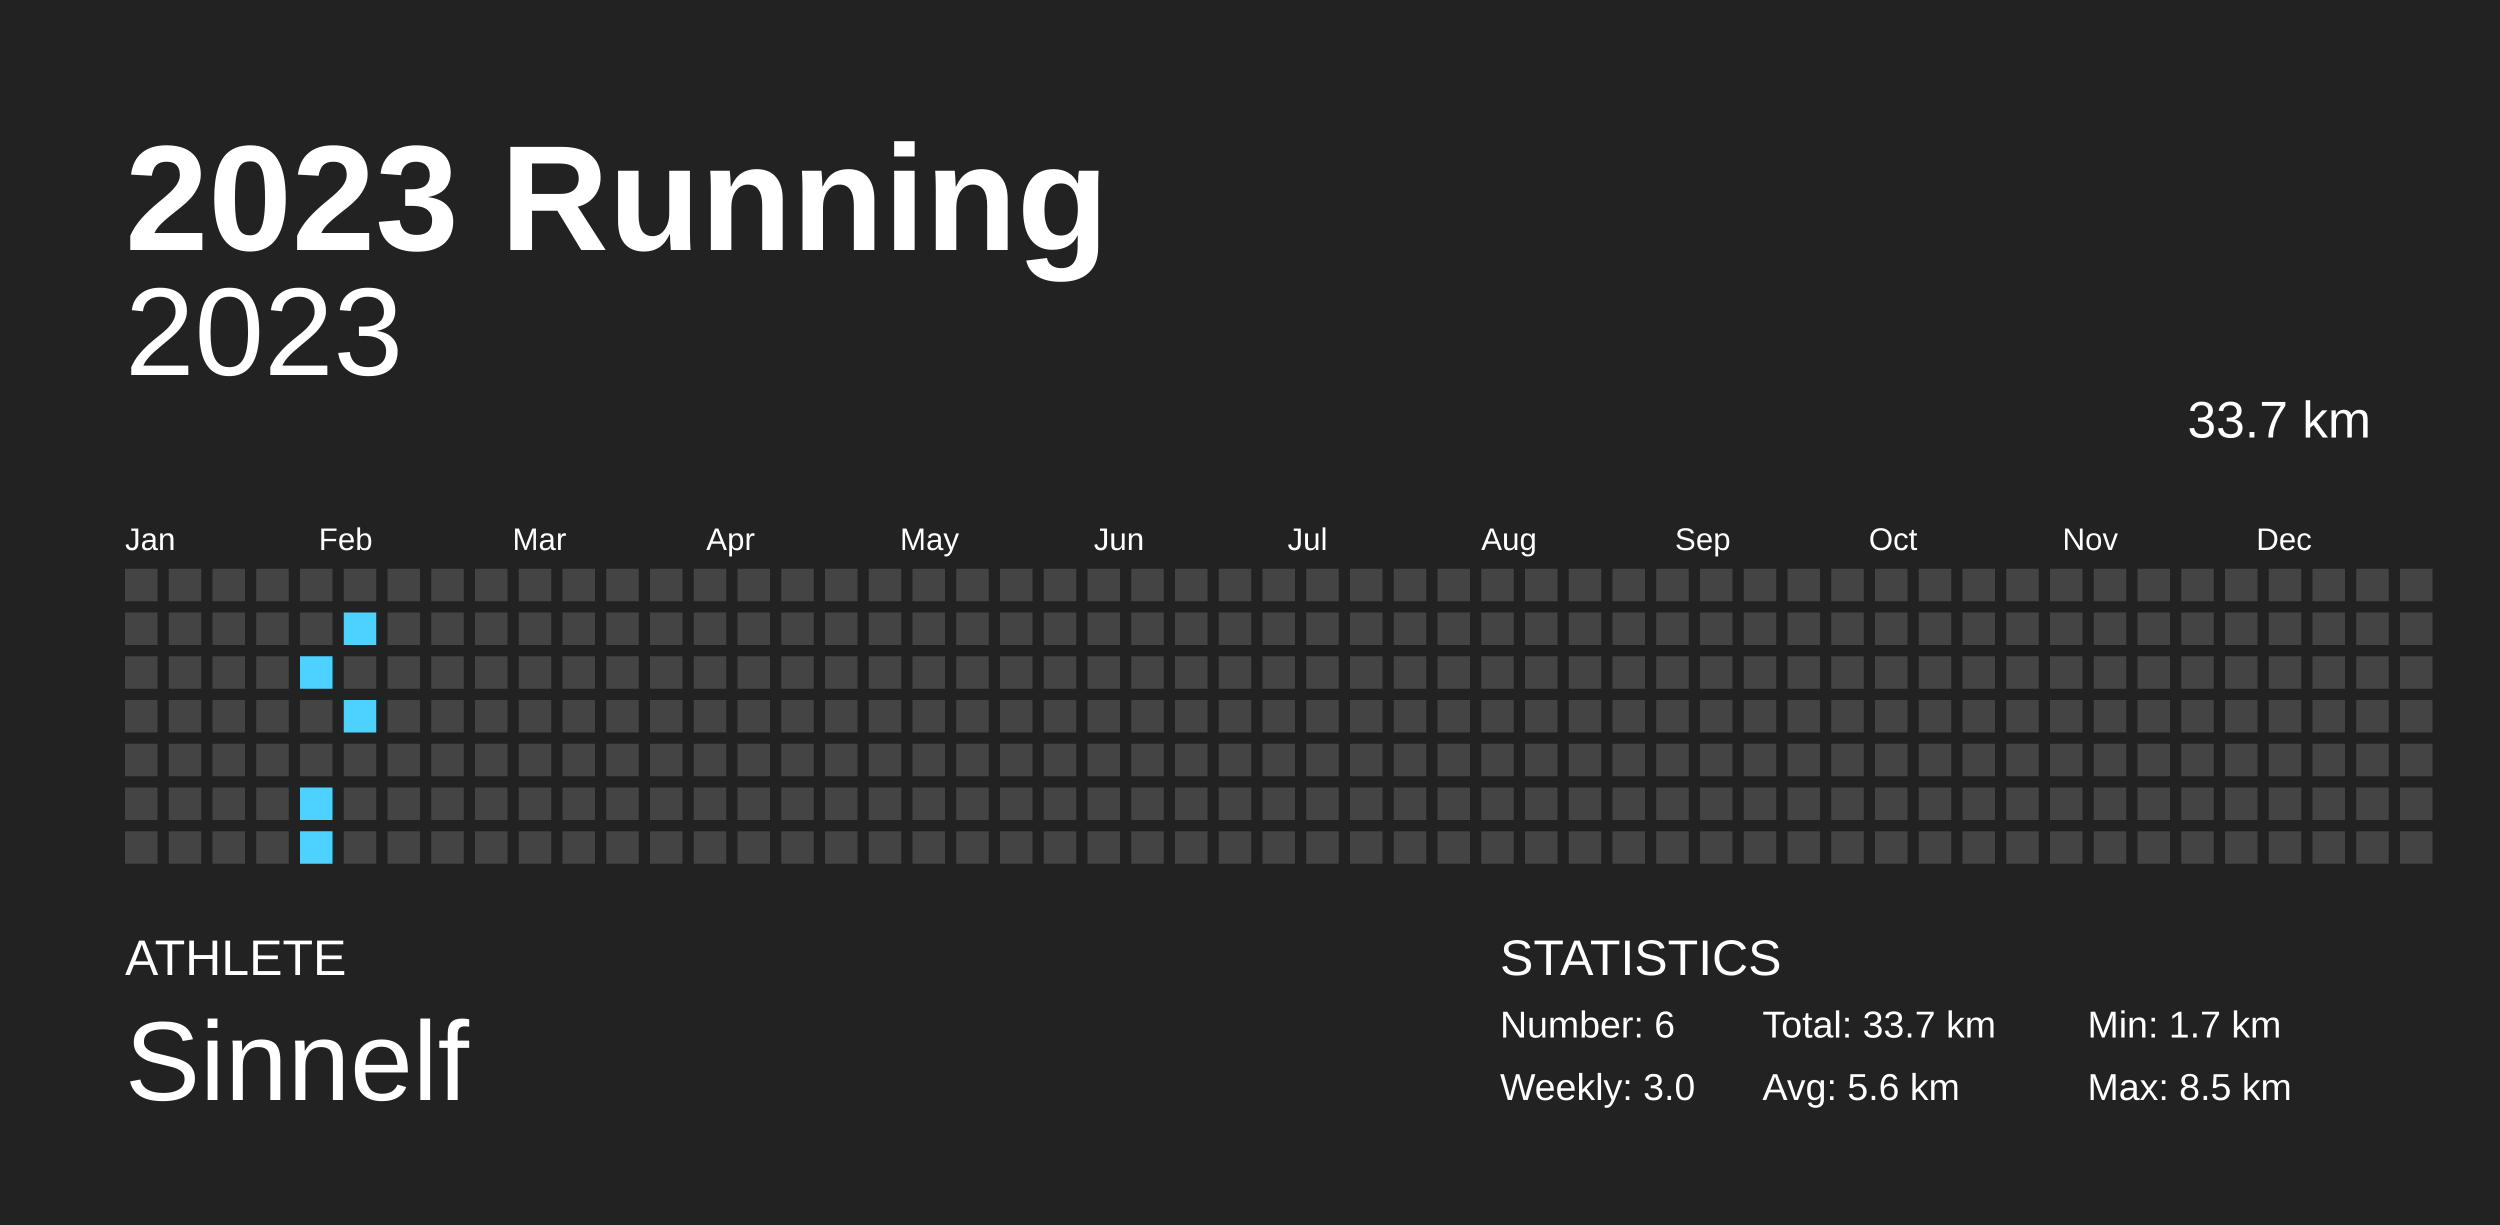
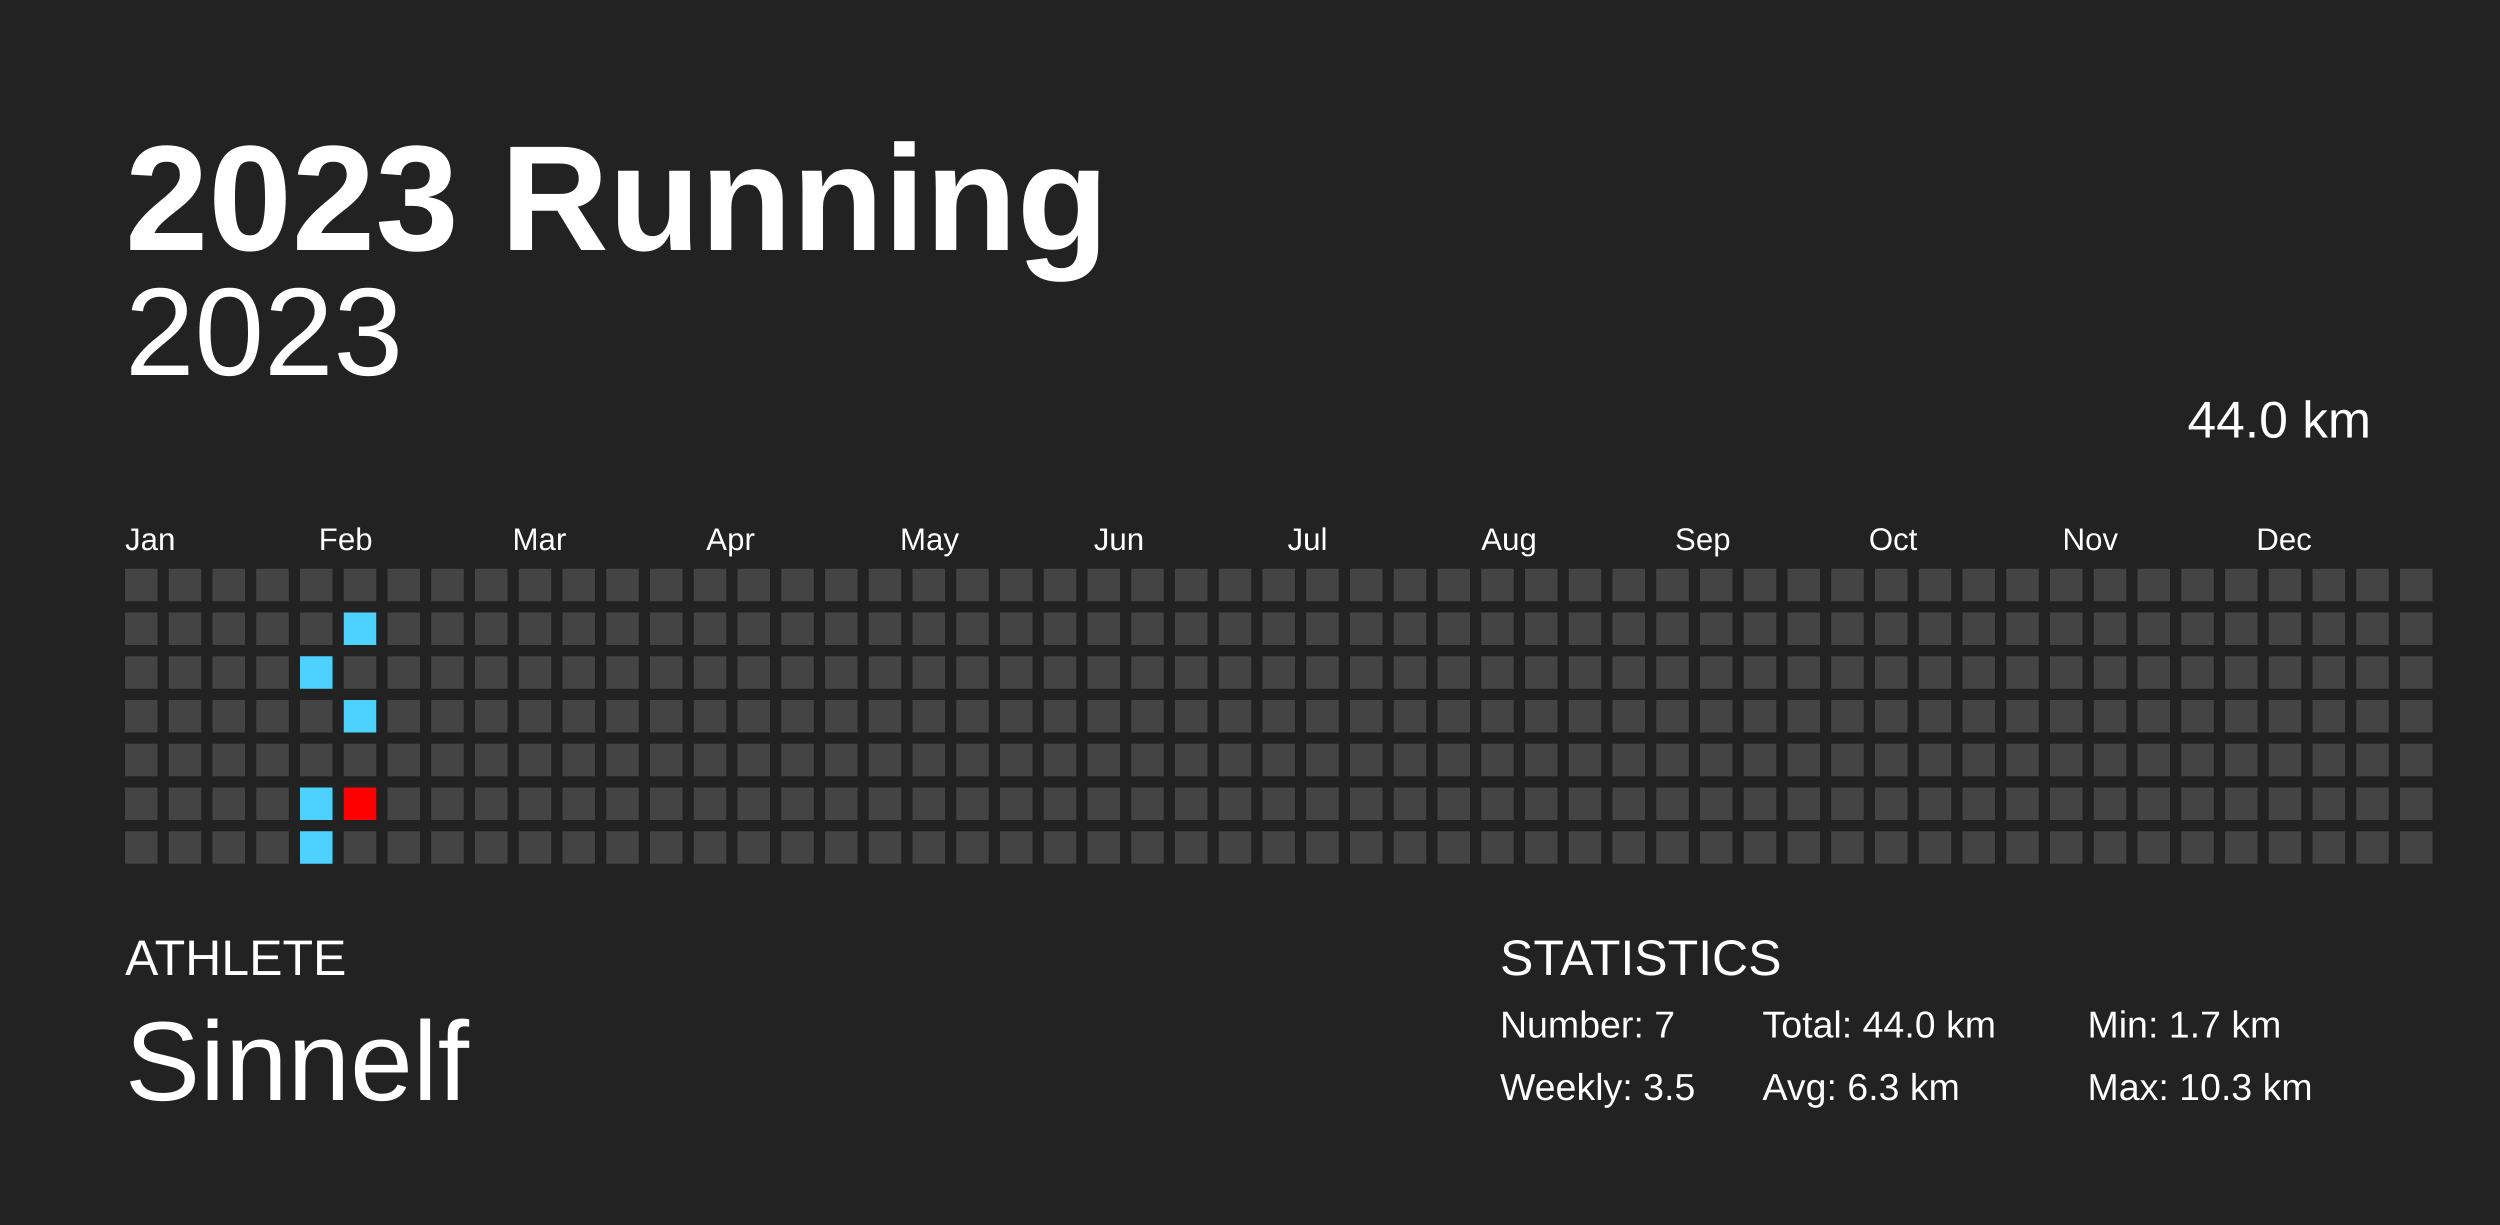
<svg xmlns="http://www.w3.org/2000/svg" baseProfile="full" height="98mm" version="1.1" viewBox="0,0,200,98" width="200mm">
  <defs />
  <rect fill="#222222" height="98" width="200" x="0" y="0" />
  <text fill="#FFFFFF" style="font-size:12px; font-family:Arial; font-weight:bold;" x="10" y="20">2023 Running</text>
  <text fill="#FFFFFF" style="font-size:4px; font-family:Arial" x="10" y="78">ATHLETE</text>
  <text fill="#FFFFFF" style="font-size:9px; font-family:Arial" x="10" y="88">Sinnelf</text>
  <text fill="#FFFFFF" style="font-size:4px; font-family:Arial" x="120" y="78">STATISTICS</text>
-   <text fill="#FFFFFF" style="font-size:3px; font-family:Arial" x="120" y="83">Number: 6</text>
-   <text fill="#FFFFFF" style="font-size:3px; font-family:Arial" x="120" y="88">Weekly: 3.0</text>
-   <text fill="#FFFFFF" style="font-size:3px; font-family:Arial" x="141" y="83">Total: 33.7 km</text>
-   <text fill="#FFFFFF" style="font-size:3px; font-family:Arial" x="141" y="88">Avg: 5.6 km</text>
+   <text fill="#FFFFFF" style="font-size:3px; font-family:Arial" x="120" y="83">Number: 7</text>
+   <text fill="#FFFFFF" style="font-size:3px; font-family:Arial" x="120" y="88">Weekly: 3.5</text>
+   <text fill="#FFFFFF" style="font-size:3px; font-family:Arial" x="141" y="83">Total: 44.0 km</text>
+   <text fill="#FFFFFF" style="font-size:3px; font-family:Arial" x="141" y="88">Avg: 6.3 km</text>
  <text fill="#FFFFFF" style="font-size:3px; font-family:Arial" x="167" y="83">Min: 1.7 km</text>
-   <text fill="#FFFFFF" style="font-size:3px; font-family:Arial" x="167" y="88">Max: 8.5 km</text>
+   <text fill="#FFFFFF" style="font-size:3px; font-family:Arial" x="167" y="88">Max: 10.3 km</text>
  <text alignment-baseline="hanging" fill="#FFFFFF" style="font-size:10.0px; font-family:Arial;" x="10" y="30">2023</text>
-   <text alignment-baseline="hanging" fill="#FFFFFF" style="font-size:4.125px; font-family:Arial;" x="175" y="35">33.7 km</text>
+   <text alignment-baseline="hanging" fill="#FFFFFF" style="font-size:4.125px; font-family:Arial;" x="175" y="35">44.0 km</text>
  <text fill="#FFFFFF" style="font-size:2.5px; font-family:Arial" x="10.0" y="44">Jan</text>
  <text fill="#FFFFFF" style="font-size:2.5px; font-family:Arial" x="25.5" y="44">Feb</text>
  <text fill="#FFFFFF" style="font-size:2.5px; font-family:Arial" x="41.0" y="44">Mar</text>
  <text fill="#FFFFFF" style="font-size:2.5px; font-family:Arial" x="56.5" y="44">Apr</text>
  <text fill="#FFFFFF" style="font-size:2.5px; font-family:Arial" x="72.0" y="44">May</text>
  <text fill="#FFFFFF" style="font-size:2.5px; font-family:Arial" x="87.5" y="44">Jun</text>
  <text fill="#FFFFFF" style="font-size:2.5px; font-family:Arial" x="103.0" y="44">Jul</text>
  <text fill="#FFFFFF" style="font-size:2.5px; font-family:Arial" x="118.5" y="44">Aug</text>
  <text fill="#FFFFFF" style="font-size:2.5px; font-family:Arial" x="134.0" y="44">Sep</text>
  <text fill="#FFFFFF" style="font-size:2.5px; font-family:Arial" x="149.5" y="44">Oct</text>
  <text fill="#FFFFFF" style="font-size:2.5px; font-family:Arial" x="165.0" y="44">Nov</text>
  <text fill="#FFFFFF" style="font-size:2.5px; font-family:Arial" x="180.5" y="44">Dec</text>
  <rect fill="#444444" height="2.6" width="2.6" x="10.0" y="45.5" />
  <rect fill="#444444" height="2.6" width="2.6" x="10.0" y="49.0" />
  <rect fill="#444444" height="2.6" width="2.6" x="10.0" y="52.5" />
  <rect fill="#444444" height="2.6" width="2.6" x="10.0" y="56.0" />
  <rect fill="#444444" height="2.6" width="2.6" x="10.0" y="59.5" />
  <rect fill="#444444" height="2.6" width="2.6" x="10.0" y="63.0" />
  <rect fill="#444444" height="2.6" width="2.6" x="10.0" y="66.5" />
  <rect fill="#444444" height="2.6" width="2.6" x="13.5" y="45.5" />
  <rect fill="#444444" height="2.6" width="2.6" x="13.5" y="49.0" />
  <rect fill="#444444" height="2.6" width="2.6" x="13.5" y="52.5" />
  <rect fill="#444444" height="2.6" width="2.6" x="13.5" y="56.0" />
  <rect fill="#444444" height="2.6" width="2.6" x="13.5" y="59.5" />
  <rect fill="#444444" height="2.6" width="2.6" x="13.5" y="63.0" />
  <rect fill="#444444" height="2.6" width="2.6" x="13.5" y="66.5" />
  <rect fill="#444444" height="2.6" width="2.6" x="17.0" y="45.5" />
  <rect fill="#444444" height="2.6" width="2.6" x="17.0" y="49.0" />
  <rect fill="#444444" height="2.6" width="2.6" x="17.0" y="52.5" />
  <rect fill="#444444" height="2.6" width="2.6" x="17.0" y="56.0" />
  <rect fill="#444444" height="2.6" width="2.6" x="17.0" y="59.5" />
  <rect fill="#444444" height="2.6" width="2.6" x="17.0" y="63.0" />
  <rect fill="#444444" height="2.6" width="2.6" x="17.0" y="66.5" />
  <rect fill="#444444" height="2.6" width="2.6" x="20.5" y="45.5" />
  <rect fill="#444444" height="2.6" width="2.6" x="20.5" y="49.0" />
  <rect fill="#444444" height="2.6" width="2.6" x="20.5" y="52.5" />
  <rect fill="#444444" height="2.6" width="2.6" x="20.5" y="56.0" />
  <rect fill="#444444" height="2.6" width="2.6" x="20.5" y="59.5" />
  <rect fill="#444444" height="2.6" width="2.6" x="20.5" y="63.0" />
  <rect fill="#444444" height="2.6" width="2.6" x="20.5" y="66.5" />
  <rect fill="#444444" height="2.6" width="2.6" x="24.0" y="45.5" />
  <rect fill="#444444" height="2.6" width="2.6" x="24.0" y="49.0" />
  <rect fill="#4dd2ff" height="2.6" width="2.6" x="24.0" y="52.5" />
  <rect fill="#444444" height="2.6" width="2.6" x="24.0" y="56.0" />
  <rect fill="#444444" height="2.6" width="2.6" x="24.0" y="59.5" />
  <rect fill="#4dd2ff" height="2.6" width="2.6" x="24.0" y="63.0" />
  <rect fill="#4dd2ff" height="2.6" width="2.6" x="24.0" y="66.5" />
  <rect fill="#444444" height="2.6" width="2.6" x="27.5" y="45.5" />
  <rect fill="#4dd2ff" height="2.6" width="2.6" x="27.5" y="49.0" />
  <rect fill="#444444" height="2.6" width="2.6" x="27.5" y="52.5" />
  <rect fill="#4dd2ff" height="2.6" width="2.6" x="27.5" y="56.0" />
  <rect fill="#444444" height="2.6" width="2.6" x="27.5" y="59.5" />
-   <rect fill="#444444" height="2.6" width="2.6" x="27.5" y="63.0" />
+   <rect fill="#ff0000" height="2.6" width="2.6" x="27.5" y="63.0" />
  <rect fill="#444444" height="2.6" width="2.6" x="27.5" y="66.5" />
  <rect fill="#444444" height="2.6" width="2.6" x="31.0" y="45.5" />
  <rect fill="#444444" height="2.6" width="2.6" x="31.0" y="49.0" />
  <rect fill="#444444" height="2.6" width="2.6" x="31.0" y="52.5" />
  <rect fill="#444444" height="2.6" width="2.6" x="31.0" y="56.0" />
  <rect fill="#444444" height="2.6" width="2.6" x="31.0" y="59.5" />
  <rect fill="#444444" height="2.6" width="2.6" x="31.0" y="63.0" />
  <rect fill="#444444" height="2.6" width="2.6" x="31.0" y="66.5" />
  <rect fill="#444444" height="2.6" width="2.6" x="34.5" y="45.5" />
  <rect fill="#444444" height="2.6" width="2.6" x="34.5" y="49.0" />
  <rect fill="#444444" height="2.6" width="2.6" x="34.5" y="52.5" />
  <rect fill="#444444" height="2.6" width="2.6" x="34.5" y="56.0" />
  <rect fill="#444444" height="2.6" width="2.6" x="34.5" y="59.5" />
  <rect fill="#444444" height="2.6" width="2.6" x="34.5" y="63.0" />
  <rect fill="#444444" height="2.6" width="2.6" x="34.5" y="66.5" />
  <rect fill="#444444" height="2.6" width="2.6" x="38.0" y="45.5" />
  <rect fill="#444444" height="2.6" width="2.6" x="38.0" y="49.0" />
  <rect fill="#444444" height="2.6" width="2.6" x="38.0" y="52.5" />
  <rect fill="#444444" height="2.6" width="2.6" x="38.0" y="56.0" />
  <rect fill="#444444" height="2.6" width="2.6" x="38.0" y="59.5" />
  <rect fill="#444444" height="2.6" width="2.6" x="38.0" y="63.0" />
  <rect fill="#444444" height="2.6" width="2.6" x="38.0" y="66.5" />
  <rect fill="#444444" height="2.6" width="2.6" x="41.5" y="45.5" />
  <rect fill="#444444" height="2.6" width="2.6" x="41.5" y="49.0" />
  <rect fill="#444444" height="2.6" width="2.6" x="41.5" y="52.5" />
  <rect fill="#444444" height="2.6" width="2.6" x="41.5" y="56.0" />
  <rect fill="#444444" height="2.6" width="2.6" x="41.5" y="59.5" />
  <rect fill="#444444" height="2.6" width="2.6" x="41.5" y="63.0" />
  <rect fill="#444444" height="2.6" width="2.6" x="41.5" y="66.5" />
  <rect fill="#444444" height="2.6" width="2.6" x="45.0" y="45.5" />
  <rect fill="#444444" height="2.6" width="2.6" x="45.0" y="49.0" />
  <rect fill="#444444" height="2.6" width="2.6" x="45.0" y="52.5" />
  <rect fill="#444444" height="2.6" width="2.6" x="45.0" y="56.0" />
  <rect fill="#444444" height="2.6" width="2.6" x="45.0" y="59.5" />
  <rect fill="#444444" height="2.6" width="2.6" x="45.0" y="63.0" />
  <rect fill="#444444" height="2.6" width="2.6" x="45.0" y="66.5" />
  <rect fill="#444444" height="2.6" width="2.6" x="48.5" y="45.5" />
  <rect fill="#444444" height="2.6" width="2.6" x="48.5" y="49.0" />
  <rect fill="#444444" height="2.6" width="2.6" x="48.5" y="52.5" />
  <rect fill="#444444" height="2.6" width="2.6" x="48.5" y="56.0" />
  <rect fill="#444444" height="2.6" width="2.6" x="48.5" y="59.5" />
  <rect fill="#444444" height="2.6" width="2.6" x="48.5" y="63.0" />
  <rect fill="#444444" height="2.6" width="2.6" x="48.5" y="66.5" />
  <rect fill="#444444" height="2.6" width="2.6" x="52.0" y="45.5" />
  <rect fill="#444444" height="2.6" width="2.6" x="52.0" y="49.0" />
  <rect fill="#444444" height="2.6" width="2.6" x="52.0" y="52.5" />
  <rect fill="#444444" height="2.6" width="2.6" x="52.0" y="56.0" />
  <rect fill="#444444" height="2.6" width="2.6" x="52.0" y="59.5" />
  <rect fill="#444444" height="2.6" width="2.6" x="52.0" y="63.0" />
  <rect fill="#444444" height="2.6" width="2.6" x="52.0" y="66.5" />
  <rect fill="#444444" height="2.6" width="2.6" x="55.5" y="45.5" />
  <rect fill="#444444" height="2.6" width="2.6" x="55.5" y="49.0" />
  <rect fill="#444444" height="2.6" width="2.6" x="55.5" y="52.5" />
  <rect fill="#444444" height="2.6" width="2.6" x="55.5" y="56.0" />
  <rect fill="#444444" height="2.6" width="2.6" x="55.5" y="59.5" />
  <rect fill="#444444" height="2.6" width="2.6" x="55.5" y="63.0" />
  <rect fill="#444444" height="2.6" width="2.6" x="55.5" y="66.5" />
  <rect fill="#444444" height="2.6" width="2.6" x="59.0" y="45.5" />
  <rect fill="#444444" height="2.6" width="2.6" x="59.0" y="49.0" />
  <rect fill="#444444" height="2.6" width="2.6" x="59.0" y="52.5" />
  <rect fill="#444444" height="2.6" width="2.6" x="59.0" y="56.0" />
  <rect fill="#444444" height="2.6" width="2.6" x="59.0" y="59.5" />
  <rect fill="#444444" height="2.6" width="2.6" x="59.0" y="63.0" />
  <rect fill="#444444" height="2.6" width="2.6" x="59.0" y="66.5" />
  <rect fill="#444444" height="2.6" width="2.6" x="62.5" y="45.5" />
  <rect fill="#444444" height="2.6" width="2.6" x="62.5" y="49.0" />
  <rect fill="#444444" height="2.6" width="2.6" x="62.5" y="52.5" />
  <rect fill="#444444" height="2.6" width="2.6" x="62.5" y="56.0" />
  <rect fill="#444444" height="2.6" width="2.6" x="62.5" y="59.5" />
  <rect fill="#444444" height="2.6" width="2.6" x="62.5" y="63.0" />
  <rect fill="#444444" height="2.6" width="2.6" x="62.5" y="66.5" />
  <rect fill="#444444" height="2.6" width="2.6" x="66.0" y="45.5" />
  <rect fill="#444444" height="2.6" width="2.6" x="66.0" y="49.0" />
  <rect fill="#444444" height="2.6" width="2.6" x="66.0" y="52.5" />
  <rect fill="#444444" height="2.6" width="2.6" x="66.0" y="56.0" />
  <rect fill="#444444" height="2.6" width="2.6" x="66.0" y="59.5" />
  <rect fill="#444444" height="2.6" width="2.6" x="66.0" y="63.0" />
  <rect fill="#444444" height="2.6" width="2.6" x="66.0" y="66.5" />
  <rect fill="#444444" height="2.6" width="2.6" x="69.5" y="45.5" />
  <rect fill="#444444" height="2.6" width="2.6" x="69.5" y="49.0" />
  <rect fill="#444444" height="2.6" width="2.6" x="69.5" y="52.5" />
  <rect fill="#444444" height="2.6" width="2.6" x="69.5" y="56.0" />
  <rect fill="#444444" height="2.6" width="2.6" x="69.5" y="59.5" />
  <rect fill="#444444" height="2.6" width="2.6" x="69.5" y="63.0" />
  <rect fill="#444444" height="2.6" width="2.6" x="69.5" y="66.5" />
  <rect fill="#444444" height="2.6" width="2.6" x="73.0" y="45.5" />
  <rect fill="#444444" height="2.6" width="2.6" x="73.0" y="49.0" />
  <rect fill="#444444" height="2.6" width="2.6" x="73.0" y="52.5" />
  <rect fill="#444444" height="2.6" width="2.6" x="73.0" y="56.0" />
  <rect fill="#444444" height="2.6" width="2.6" x="73.0" y="59.5" />
  <rect fill="#444444" height="2.6" width="2.6" x="73.0" y="63.0" />
  <rect fill="#444444" height="2.6" width="2.6" x="73.0" y="66.5" />
  <rect fill="#444444" height="2.6" width="2.6" x="76.5" y="45.5" />
  <rect fill="#444444" height="2.6" width="2.6" x="76.5" y="49.0" />
  <rect fill="#444444" height="2.6" width="2.6" x="76.5" y="52.5" />
  <rect fill="#444444" height="2.6" width="2.6" x="76.5" y="56.0" />
  <rect fill="#444444" height="2.6" width="2.6" x="76.5" y="59.5" />
  <rect fill="#444444" height="2.6" width="2.6" x="76.5" y="63.0" />
  <rect fill="#444444" height="2.6" width="2.6" x="76.5" y="66.5" />
  <rect fill="#444444" height="2.6" width="2.6" x="80.0" y="45.5" />
  <rect fill="#444444" height="2.6" width="2.6" x="80.0" y="49.0" />
  <rect fill="#444444" height="2.6" width="2.6" x="80.0" y="52.5" />
  <rect fill="#444444" height="2.6" width="2.6" x="80.0" y="56.0" />
  <rect fill="#444444" height="2.6" width="2.6" x="80.0" y="59.5" />
  <rect fill="#444444" height="2.6" width="2.6" x="80.0" y="63.0" />
  <rect fill="#444444" height="2.6" width="2.6" x="80.0" y="66.5" />
  <rect fill="#444444" height="2.6" width="2.6" x="83.5" y="45.5" />
  <rect fill="#444444" height="2.6" width="2.6" x="83.5" y="49.0" />
  <rect fill="#444444" height="2.6" width="2.6" x="83.5" y="52.5" />
  <rect fill="#444444" height="2.6" width="2.6" x="83.5" y="56.0" />
  <rect fill="#444444" height="2.6" width="2.6" x="83.5" y="59.5" />
  <rect fill="#444444" height="2.6" width="2.6" x="83.5" y="63.0" />
  <rect fill="#444444" height="2.6" width="2.6" x="83.5" y="66.5" />
  <rect fill="#444444" height="2.6" width="2.6" x="87.0" y="45.5" />
  <rect fill="#444444" height="2.6" width="2.6" x="87.0" y="49.0" />
  <rect fill="#444444" height="2.6" width="2.6" x="87.0" y="52.5" />
  <rect fill="#444444" height="2.6" width="2.6" x="87.0" y="56.0" />
  <rect fill="#444444" height="2.6" width="2.6" x="87.0" y="59.5" />
  <rect fill="#444444" height="2.6" width="2.6" x="87.0" y="63.0" />
  <rect fill="#444444" height="2.6" width="2.6" x="87.0" y="66.5" />
  <rect fill="#444444" height="2.6" width="2.6" x="90.5" y="45.5" />
  <rect fill="#444444" height="2.6" width="2.6" x="90.5" y="49.0" />
  <rect fill="#444444" height="2.6" width="2.6" x="90.5" y="52.5" />
  <rect fill="#444444" height="2.6" width="2.6" x="90.5" y="56.0" />
  <rect fill="#444444" height="2.6" width="2.6" x="90.5" y="59.5" />
  <rect fill="#444444" height="2.6" width="2.6" x="90.5" y="63.0" />
  <rect fill="#444444" height="2.6" width="2.6" x="90.5" y="66.5" />
  <rect fill="#444444" height="2.6" width="2.6" x="94.0" y="45.5" />
  <rect fill="#444444" height="2.6" width="2.6" x="94.0" y="49.0" />
  <rect fill="#444444" height="2.6" width="2.6" x="94.0" y="52.5" />
  <rect fill="#444444" height="2.6" width="2.6" x="94.0" y="56.0" />
  <rect fill="#444444" height="2.6" width="2.6" x="94.0" y="59.5" />
  <rect fill="#444444" height="2.6" width="2.6" x="94.0" y="63.0" />
  <rect fill="#444444" height="2.6" width="2.6" x="94.0" y="66.5" />
  <rect fill="#444444" height="2.6" width="2.6" x="97.5" y="45.5" />
  <rect fill="#444444" height="2.6" width="2.6" x="97.5" y="49.0" />
  <rect fill="#444444" height="2.6" width="2.6" x="97.5" y="52.5" />
  <rect fill="#444444" height="2.6" width="2.6" x="97.5" y="56.0" />
  <rect fill="#444444" height="2.6" width="2.6" x="97.5" y="59.5" />
  <rect fill="#444444" height="2.6" width="2.6" x="97.5" y="63.0" />
  <rect fill="#444444" height="2.6" width="2.6" x="97.5" y="66.5" />
  <rect fill="#444444" height="2.6" width="2.6" x="101.0" y="45.5" />
  <rect fill="#444444" height="2.6" width="2.6" x="101.0" y="49.0" />
  <rect fill="#444444" height="2.6" width="2.6" x="101.0" y="52.5" />
  <rect fill="#444444" height="2.6" width="2.6" x="101.0" y="56.0" />
  <rect fill="#444444" height="2.6" width="2.6" x="101.0" y="59.5" />
  <rect fill="#444444" height="2.6" width="2.6" x="101.0" y="63.0" />
  <rect fill="#444444" height="2.6" width="2.6" x="101.0" y="66.5" />
  <rect fill="#444444" height="2.6" width="2.6" x="104.5" y="45.5" />
  <rect fill="#444444" height="2.6" width="2.6" x="104.5" y="49.0" />
  <rect fill="#444444" height="2.6" width="2.6" x="104.5" y="52.5" />
  <rect fill="#444444" height="2.6" width="2.6" x="104.5" y="56.0" />
  <rect fill="#444444" height="2.6" width="2.6" x="104.5" y="59.5" />
  <rect fill="#444444" height="2.6" width="2.6" x="104.5" y="63.0" />
  <rect fill="#444444" height="2.6" width="2.6" x="104.5" y="66.5" />
  <rect fill="#444444" height="2.6" width="2.6" x="108.0" y="45.5" />
  <rect fill="#444444" height="2.6" width="2.6" x="108.0" y="49.0" />
  <rect fill="#444444" height="2.6" width="2.6" x="108.0" y="52.5" />
  <rect fill="#444444" height="2.6" width="2.6" x="108.0" y="56.0" />
  <rect fill="#444444" height="2.6" width="2.6" x="108.0" y="59.5" />
  <rect fill="#444444" height="2.6" width="2.6" x="108.0" y="63.0" />
  <rect fill="#444444" height="2.6" width="2.6" x="108.0" y="66.5" />
  <rect fill="#444444" height="2.6" width="2.6" x="111.5" y="45.5" />
  <rect fill="#444444" height="2.6" width="2.6" x="111.5" y="49.0" />
  <rect fill="#444444" height="2.6" width="2.6" x="111.5" y="52.5" />
  <rect fill="#444444" height="2.6" width="2.6" x="111.5" y="56.0" />
  <rect fill="#444444" height="2.6" width="2.6" x="111.5" y="59.5" />
  <rect fill="#444444" height="2.6" width="2.6" x="111.5" y="63.0" />
  <rect fill="#444444" height="2.6" width="2.6" x="111.5" y="66.5" />
  <rect fill="#444444" height="2.6" width="2.6" x="115.0" y="45.5" />
  <rect fill="#444444" height="2.6" width="2.6" x="115.0" y="49.0" />
  <rect fill="#444444" height="2.6" width="2.6" x="115.0" y="52.5" />
  <rect fill="#444444" height="2.6" width="2.6" x="115.0" y="56.0" />
  <rect fill="#444444" height="2.6" width="2.6" x="115.0" y="59.5" />
  <rect fill="#444444" height="2.6" width="2.6" x="115.0" y="63.0" />
  <rect fill="#444444" height="2.6" width="2.6" x="115.0" y="66.5" />
  <rect fill="#444444" height="2.6" width="2.6" x="118.5" y="45.5" />
  <rect fill="#444444" height="2.6" width="2.6" x="118.5" y="49.0" />
  <rect fill="#444444" height="2.6" width="2.6" x="118.5" y="52.5" />
  <rect fill="#444444" height="2.6" width="2.6" x="118.5" y="56.0" />
  <rect fill="#444444" height="2.6" width="2.6" x="118.5" y="59.5" />
  <rect fill="#444444" height="2.6" width="2.6" x="118.5" y="63.0" />
  <rect fill="#444444" height="2.6" width="2.6" x="118.5" y="66.5" />
  <rect fill="#444444" height="2.6" width="2.6" x="122.0" y="45.5" />
  <rect fill="#444444" height="2.6" width="2.6" x="122.0" y="49.0" />
  <rect fill="#444444" height="2.6" width="2.6" x="122.0" y="52.5" />
  <rect fill="#444444" height="2.6" width="2.6" x="122.0" y="56.0" />
  <rect fill="#444444" height="2.6" width="2.6" x="122.0" y="59.5" />
  <rect fill="#444444" height="2.6" width="2.6" x="122.0" y="63.0" />
  <rect fill="#444444" height="2.6" width="2.6" x="122.0" y="66.5" />
  <rect fill="#444444" height="2.6" width="2.6" x="125.5" y="45.5" />
  <rect fill="#444444" height="2.6" width="2.6" x="125.5" y="49.0" />
  <rect fill="#444444" height="2.6" width="2.6" x="125.5" y="52.5" />
  <rect fill="#444444" height="2.6" width="2.6" x="125.5" y="56.0" />
  <rect fill="#444444" height="2.6" width="2.6" x="125.5" y="59.5" />
  <rect fill="#444444" height="2.6" width="2.6" x="125.5" y="63.0" />
  <rect fill="#444444" height="2.6" width="2.6" x="125.5" y="66.5" />
  <rect fill="#444444" height="2.6" width="2.6" x="129.0" y="45.5" />
  <rect fill="#444444" height="2.6" width="2.6" x="129.0" y="49.0" />
  <rect fill="#444444" height="2.6" width="2.6" x="129.0" y="52.5" />
  <rect fill="#444444" height="2.6" width="2.6" x="129.0" y="56.0" />
  <rect fill="#444444" height="2.6" width="2.6" x="129.0" y="59.5" />
  <rect fill="#444444" height="2.6" width="2.6" x="129.0" y="63.0" />
  <rect fill="#444444" height="2.6" width="2.6" x="129.0" y="66.5" />
  <rect fill="#444444" height="2.6" width="2.6" x="132.5" y="45.5" />
  <rect fill="#444444" height="2.6" width="2.6" x="132.5" y="49.0" />
  <rect fill="#444444" height="2.6" width="2.6" x="132.5" y="52.5" />
  <rect fill="#444444" height="2.6" width="2.6" x="132.5" y="56.0" />
  <rect fill="#444444" height="2.6" width="2.6" x="132.5" y="59.5" />
  <rect fill="#444444" height="2.6" width="2.6" x="132.5" y="63.0" />
  <rect fill="#444444" height="2.6" width="2.6" x="132.5" y="66.5" />
  <rect fill="#444444" height="2.6" width="2.6" x="136.0" y="45.5" />
  <rect fill="#444444" height="2.6" width="2.6" x="136.0" y="49.0" />
  <rect fill="#444444" height="2.6" width="2.6" x="136.0" y="52.5" />
  <rect fill="#444444" height="2.6" width="2.6" x="136.0" y="56.0" />
  <rect fill="#444444" height="2.6" width="2.6" x="136.0" y="59.5" />
  <rect fill="#444444" height="2.6" width="2.6" x="136.0" y="63.0" />
  <rect fill="#444444" height="2.6" width="2.6" x="136.0" y="66.5" />
  <rect fill="#444444" height="2.6" width="2.6" x="139.5" y="45.5" />
  <rect fill="#444444" height="2.6" width="2.6" x="139.5" y="49.0" />
  <rect fill="#444444" height="2.6" width="2.6" x="139.5" y="52.5" />
  <rect fill="#444444" height="2.6" width="2.6" x="139.5" y="56.0" />
  <rect fill="#444444" height="2.6" width="2.6" x="139.5" y="59.5" />
  <rect fill="#444444" height="2.6" width="2.6" x="139.5" y="63.0" />
  <rect fill="#444444" height="2.6" width="2.6" x="139.5" y="66.5" />
  <rect fill="#444444" height="2.6" width="2.6" x="143.0" y="45.5" />
  <rect fill="#444444" height="2.6" width="2.6" x="143.0" y="49.0" />
  <rect fill="#444444" height="2.6" width="2.6" x="143.0" y="52.5" />
  <rect fill="#444444" height="2.6" width="2.6" x="143.0" y="56.0" />
  <rect fill="#444444" height="2.6" width="2.6" x="143.0" y="59.5" />
  <rect fill="#444444" height="2.6" width="2.6" x="143.0" y="63.0" />
  <rect fill="#444444" height="2.6" width="2.6" x="143.0" y="66.5" />
  <rect fill="#444444" height="2.6" width="2.6" x="146.5" y="45.5" />
  <rect fill="#444444" height="2.6" width="2.6" x="146.5" y="49.0" />
  <rect fill="#444444" height="2.6" width="2.6" x="146.5" y="52.5" />
  <rect fill="#444444" height="2.6" width="2.6" x="146.5" y="56.0" />
  <rect fill="#444444" height="2.6" width="2.6" x="146.5" y="59.5" />
  <rect fill="#444444" height="2.6" width="2.6" x="146.5" y="63.0" />
  <rect fill="#444444" height="2.6" width="2.6" x="146.5" y="66.5" />
  <rect fill="#444444" height="2.6" width="2.6" x="150.0" y="45.5" />
  <rect fill="#444444" height="2.6" width="2.6" x="150.0" y="49.0" />
  <rect fill="#444444" height="2.6" width="2.6" x="150.0" y="52.5" />
  <rect fill="#444444" height="2.6" width="2.6" x="150.0" y="56.0" />
  <rect fill="#444444" height="2.6" width="2.6" x="150.0" y="59.5" />
  <rect fill="#444444" height="2.6" width="2.6" x="150.0" y="63.0" />
  <rect fill="#444444" height="2.6" width="2.6" x="150.0" y="66.5" />
  <rect fill="#444444" height="2.6" width="2.6" x="153.5" y="45.5" />
  <rect fill="#444444" height="2.6" width="2.6" x="153.5" y="49.0" />
  <rect fill="#444444" height="2.6" width="2.6" x="153.5" y="52.5" />
  <rect fill="#444444" height="2.6" width="2.6" x="153.5" y="56.0" />
  <rect fill="#444444" height="2.6" width="2.6" x="153.5" y="59.5" />
  <rect fill="#444444" height="2.6" width="2.6" x="153.5" y="63.0" />
  <rect fill="#444444" height="2.6" width="2.6" x="153.5" y="66.5" />
  <rect fill="#444444" height="2.6" width="2.6" x="157.0" y="45.5" />
  <rect fill="#444444" height="2.6" width="2.6" x="157.0" y="49.0" />
  <rect fill="#444444" height="2.6" width="2.6" x="157.0" y="52.5" />
  <rect fill="#444444" height="2.6" width="2.6" x="157.0" y="56.0" />
  <rect fill="#444444" height="2.6" width="2.6" x="157.0" y="59.5" />
  <rect fill="#444444" height="2.6" width="2.6" x="157.0" y="63.0" />
  <rect fill="#444444" height="2.6" width="2.6" x="157.0" y="66.5" />
  <rect fill="#444444" height="2.6" width="2.6" x="160.5" y="45.5" />
  <rect fill="#444444" height="2.6" width="2.6" x="160.5" y="49.0" />
  <rect fill="#444444" height="2.6" width="2.6" x="160.5" y="52.5" />
  <rect fill="#444444" height="2.6" width="2.6" x="160.5" y="56.0" />
  <rect fill="#444444" height="2.6" width="2.6" x="160.5" y="59.5" />
  <rect fill="#444444" height="2.6" width="2.6" x="160.5" y="63.0" />
  <rect fill="#444444" height="2.6" width="2.6" x="160.5" y="66.5" />
  <rect fill="#444444" height="2.6" width="2.6" x="164.0" y="45.5" />
  <rect fill="#444444" height="2.6" width="2.6" x="164.0" y="49.0" />
  <rect fill="#444444" height="2.6" width="2.6" x="164.0" y="52.5" />
  <rect fill="#444444" height="2.6" width="2.6" x="164.0" y="56.0" />
  <rect fill="#444444" height="2.6" width="2.6" x="164.0" y="59.5" />
  <rect fill="#444444" height="2.6" width="2.6" x="164.0" y="63.0" />
  <rect fill="#444444" height="2.6" width="2.6" x="164.0" y="66.5" />
  <rect fill="#444444" height="2.6" width="2.6" x="167.5" y="45.5" />
  <rect fill="#444444" height="2.6" width="2.6" x="167.5" y="49.0" />
  <rect fill="#444444" height="2.6" width="2.6" x="167.5" y="52.5" />
  <rect fill="#444444" height="2.6" width="2.6" x="167.5" y="56.0" />
  <rect fill="#444444" height="2.6" width="2.6" x="167.5" y="59.5" />
  <rect fill="#444444" height="2.6" width="2.6" x="167.5" y="63.0" />
  <rect fill="#444444" height="2.6" width="2.6" x="167.5" y="66.5" />
  <rect fill="#444444" height="2.6" width="2.6" x="171.0" y="45.5" />
  <rect fill="#444444" height="2.6" width="2.6" x="171.0" y="49.0" />
  <rect fill="#444444" height="2.6" width="2.6" x="171.0" y="52.5" />
  <rect fill="#444444" height="2.6" width="2.6" x="171.0" y="56.0" />
  <rect fill="#444444" height="2.6" width="2.6" x="171.0" y="59.5" />
  <rect fill="#444444" height="2.6" width="2.6" x="171.0" y="63.0" />
  <rect fill="#444444" height="2.6" width="2.6" x="171.0" y="66.5" />
  <rect fill="#444444" height="2.6" width="2.6" x="174.5" y="45.5" />
  <rect fill="#444444" height="2.6" width="2.6" x="174.5" y="49.0" />
  <rect fill="#444444" height="2.6" width="2.6" x="174.5" y="52.5" />
  <rect fill="#444444" height="2.6" width="2.6" x="174.5" y="56.0" />
  <rect fill="#444444" height="2.6" width="2.6" x="174.5" y="59.5" />
  <rect fill="#444444" height="2.6" width="2.6" x="174.5" y="63.0" />
  <rect fill="#444444" height="2.6" width="2.6" x="174.5" y="66.5" />
  <rect fill="#444444" height="2.6" width="2.6" x="178.0" y="45.5" />
  <rect fill="#444444" height="2.6" width="2.6" x="178.0" y="49.0" />
  <rect fill="#444444" height="2.6" width="2.6" x="178.0" y="52.5" />
  <rect fill="#444444" height="2.6" width="2.6" x="178.0" y="56.0" />
  <rect fill="#444444" height="2.6" width="2.6" x="178.0" y="59.5" />
  <rect fill="#444444" height="2.6" width="2.6" x="178.0" y="63.0" />
  <rect fill="#444444" height="2.6" width="2.6" x="178.0" y="66.5" />
  <rect fill="#444444" height="2.6" width="2.6" x="181.5" y="45.5" />
  <rect fill="#444444" height="2.6" width="2.6" x="181.5" y="49.0" />
  <rect fill="#444444" height="2.6" width="2.6" x="181.5" y="52.5" />
  <rect fill="#444444" height="2.6" width="2.6" x="181.5" y="56.0" />
  <rect fill="#444444" height="2.6" width="2.6" x="181.5" y="59.5" />
  <rect fill="#444444" height="2.6" width="2.6" x="181.5" y="63.0" />
  <rect fill="#444444" height="2.6" width="2.6" x="181.5" y="66.5" />
  <rect fill="#444444" height="2.6" width="2.6" x="185.0" y="45.5" />
  <rect fill="#444444" height="2.6" width="2.6" x="185.0" y="49.0" />
  <rect fill="#444444" height="2.6" width="2.6" x="185.0" y="52.5" />
  <rect fill="#444444" height="2.6" width="2.6" x="185.0" y="56.0" />
  <rect fill="#444444" height="2.6" width="2.6" x="185.0" y="59.5" />
  <rect fill="#444444" height="2.6" width="2.6" x="185.0" y="63.0" />
  <rect fill="#444444" height="2.6" width="2.6" x="185.0" y="66.5" />
  <rect fill="#444444" height="2.6" width="2.6" x="188.5" y="45.5" />
  <rect fill="#444444" height="2.6" width="2.6" x="188.5" y="49.0" />
  <rect fill="#444444" height="2.6" width="2.6" x="188.5" y="52.5" />
  <rect fill="#444444" height="2.6" width="2.6" x="188.5" y="56.0" />
  <rect fill="#444444" height="2.6" width="2.6" x="188.5" y="59.5" />
  <rect fill="#444444" height="2.6" width="2.6" x="188.5" y="63.0" />
  <rect fill="#444444" height="2.6" width="2.6" x="188.5" y="66.5" />
  <rect fill="#444444" height="2.6" width="2.6" x="192.0" y="45.5" />
  <rect fill="#444444" height="2.6" width="2.6" x="192.0" y="49.0" />
  <rect fill="#444444" height="2.6" width="2.6" x="192.0" y="52.5" />
  <rect fill="#444444" height="2.6" width="2.6" x="192.0" y="56.0" />
  <rect fill="#444444" height="2.6" width="2.6" x="192.0" y="59.5" />
  <rect fill="#444444" height="2.6" width="2.6" x="192.0" y="63.0" />
  <rect fill="#444444" height="2.6" width="2.6" x="192.0" y="66.5" />
</svg>
